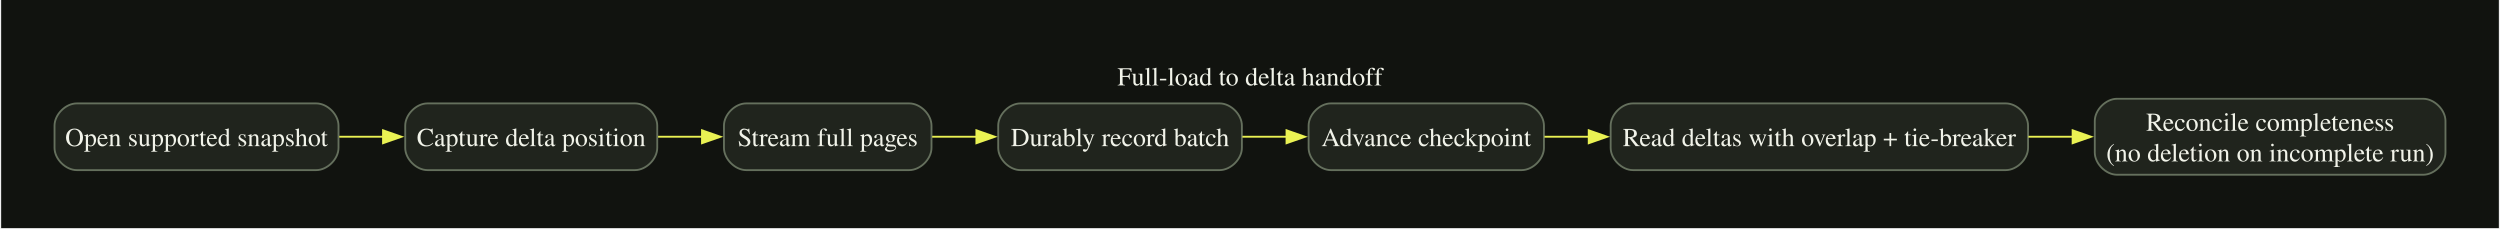
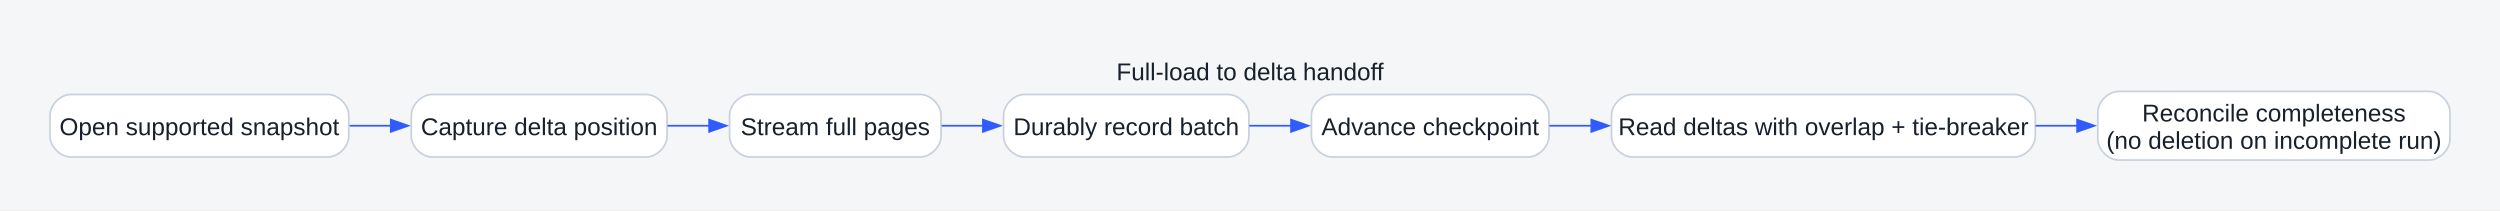
- <svg xmlns="http://www.w3.org/2000/svg" width="1348pt" height="123pt" viewBox="0.00 0.00 1347.85 123.10">
-   <g id="graph0" class="graph" transform="scale(1 1) rotate(0) translate(28.8 94.3)">
-     <polygon fill="#11130f" stroke="none" points="-28.8,28.8 -28.8,-94.3 1319.05,-94.3 1319.05,28.8 -28.8,28.8" />
-     <text text-anchor="middle" x="645.12" y="-48.2" font-family="Times,serif" font-size="14.00" fill="#f1f3e9">Full-load to delta handoff</text>
+ <svg xmlns="http://www.w3.org/2000/svg" width="1439pt" height="121pt" viewBox="0.00 0.00 1439.35 120.85">
+   <g id="graph0" class="graph" transform="scale(1 1) rotate(0) translate(28.8 92.05)">
+     <polygon fill="#f4f6f8" stroke="none" points="-28.8,28.8 -28.8,-92.05 1410.55,-92.05 1410.55,28.8 -28.8,28.8" />
+     <text text-anchor="middle" x="690.88" y="-45.95" font-family="Arial" font-size="14.00" fill="#17202b">Full-load to delta handoff</text>
    <g id="node1" class="node">
-       <path fill="#20241d" stroke="#65705d" d="M141.25,-38.5C141.25,-38.5 12,-38.5 12,-38.5 6,-38.5 0,-32.5 0,-26.5 0,-26.5 0,-14.5 0,-14.5 0,-8.5 6,-2.5 12,-2.5 12,-2.5 141.25,-2.5 141.25,-2.5 147.25,-2.5 153.25,-8.5 153.25,-14.5 153.25,-14.5 153.25,-26.5 153.25,-26.5 153.25,-32.5 147.25,-38.5 141.25,-38.5" />
-       <text text-anchor="middle" x="76.62" y="-15.45" font-family="Times,serif" font-size="14.00" fill="#f1f3e9">Open supported snapshot</text>
+       <path fill="#ffffff" stroke="#c8d1dc" d="M160,-37.75C160,-37.75 12,-37.75 12,-37.75 6,-37.75 0,-31.75 0,-25.75 0,-25.75 0,-13.75 0,-13.75 0,-7.75 6,-1.75 12,-1.75 12,-1.75 160,-1.75 160,-1.75 166,-1.75 172,-7.75 172,-13.75 172,-13.75 172,-25.75 172,-25.75 172,-31.75 166,-37.75 160,-37.75" />
+       <text text-anchor="middle" x="86" y="-14.32" font-family="Arial" font-size="14.00" fill="#17202b">Open supported snapshot</text>
    </g>
    <g id="node2" class="node">
-       <path fill="#20241d" stroke="#65705d" d="M313.25,-38.5C313.25,-38.5 201.25,-38.5 201.25,-38.5 195.25,-38.5 189.25,-32.5 189.25,-26.5 189.25,-26.5 189.25,-14.5 189.25,-14.5 189.25,-8.5 195.25,-2.5 201.25,-2.5 201.25,-2.5 313.25,-2.5 313.25,-2.5 319.25,-2.5 325.25,-8.5 325.25,-14.5 325.25,-14.5 325.25,-26.5 325.25,-26.5 325.25,-32.5 319.25,-38.5 313.25,-38.5" />
-       <text text-anchor="middle" x="257.25" y="-15.45" font-family="Times,serif" font-size="14.00" fill="#f1f3e9">Capture delta position</text>
+       <path fill="#ffffff" stroke="#c8d1dc" d="M343.25,-37.75C343.25,-37.75 220,-37.75 220,-37.75 214,-37.75 208,-31.75 208,-25.75 208,-25.75 208,-13.75 208,-13.75 208,-7.75 214,-1.75 220,-1.75 220,-1.75 343.25,-1.75 343.25,-1.75 349.25,-1.75 355.25,-7.75 355.25,-13.75 355.25,-13.75 355.25,-25.75 355.25,-25.75 355.25,-31.75 349.25,-37.75 343.25,-37.75" />
+       <text text-anchor="middle" x="281.62" y="-14.32" font-family="Arial" font-size="14.00" fill="#17202b">Capture delta position</text>
    </g>
    <g id="edge1" class="edge">
-       <path fill="none" stroke="#eaf253" d="M153.64,-20.5C161.48,-20.5 169.47,-20.5 177.35,-20.5" />
-       <polygon fill="#eaf253" stroke="#eaf253" points="177.27,-24 187.27,-20.5 177.27,-17 177.27,-24" />
+       <path fill="none" stroke="#2f5bff" d="M172.49,-19.75C180.39,-19.75 188.38,-19.75 196.27,-19.75" />
+       <polygon fill="#2f5bff" stroke="#2f5bff" points="196.2,-23.25 206.2,-19.75 196.2,-16.25 196.2,-23.25" />
    </g>
    <g id="node3" class="node">
-       <path fill="#20241d" stroke="#65705d" d="M461.25,-38.5C461.25,-38.5 373.25,-38.5 373.25,-38.5 367.25,-38.5 361.25,-32.5 361.25,-26.5 361.25,-26.5 361.25,-14.5 361.25,-14.5 361.25,-8.5 367.25,-2.5 373.25,-2.5 373.25,-2.5 461.25,-2.5 461.25,-2.5 467.25,-2.5 473.25,-8.5 473.25,-14.5 473.25,-14.5 473.25,-26.5 473.25,-26.5 473.25,-32.5 467.25,-38.5 461.25,-38.5" />
-       <text text-anchor="middle" x="417.25" y="-15.45" font-family="Times,serif" font-size="14.00" fill="#f1f3e9">Stream full pages</text>
+       <path fill="#ffffff" stroke="#c8d1dc" d="M501,-37.75C501,-37.75 403.25,-37.75 403.25,-37.75 397.25,-37.75 391.25,-31.75 391.25,-25.75 391.25,-25.75 391.25,-13.75 391.25,-13.75 391.25,-7.75 397.25,-1.75 403.25,-1.75 403.25,-1.75 501,-1.75 501,-1.75 507,-1.75 513,-7.75 513,-13.75 513,-13.75 513,-25.75 513,-25.75 513,-31.75 507,-37.75 501,-37.75" />
+       <text text-anchor="middle" x="452.12" y="-14.32" font-family="Arial" font-size="14.00" fill="#17202b">Stream full pages</text>
    </g>
    <g id="edge2" class="edge">
-       <path fill="none" stroke="#eaf253" d="M325.71,-20.5C333.6,-20.5 341.65,-20.5 349.53,-20.5" />
-       <polygon fill="#eaf253" stroke="#eaf253" points="349.4,-24 359.4,-20.5 349.4,-17 349.4,-24" />
+       <path fill="none" stroke="#2f5bff" d="M355.55,-19.75C363.5,-19.75 371.58,-19.75 379.52,-19.75" />
+       <polygon fill="#2f5bff" stroke="#2f5bff" points="379.48,-23.25 389.48,-19.75 379.48,-16.25 379.48,-23.25" />
    </g>
    <g id="node4" class="node">
-       <path fill="#20241d" stroke="#65705d" d="M628.75,-38.5C628.75,-38.5 521.25,-38.5 521.25,-38.5 515.25,-38.5 509.25,-32.5 509.25,-26.5 509.25,-26.5 509.25,-14.5 509.25,-14.5 509.25,-8.5 515.25,-2.5 521.25,-2.5 521.25,-2.5 628.75,-2.5 628.75,-2.5 634.75,-2.5 640.75,-8.5 640.75,-14.5 640.75,-14.5 640.75,-26.5 640.75,-26.5 640.75,-32.5 634.75,-38.5 628.75,-38.5" />
-       <text text-anchor="middle" x="575" y="-15.45" font-family="Times,serif" font-size="14.00" fill="#f1f3e9">Durably record batch</text>
+       <path fill="#ffffff" stroke="#c8d1dc" d="M678.25,-37.75C678.25,-37.75 561,-37.75 561,-37.75 555,-37.75 549,-31.75 549,-25.75 549,-25.75 549,-13.75 549,-13.75 549,-7.75 555,-1.75 561,-1.75 561,-1.75 678.25,-1.75 678.25,-1.75 684.25,-1.75 690.25,-7.75 690.25,-13.75 690.25,-13.75 690.25,-25.75 690.25,-25.75 690.25,-31.75 684.25,-37.75 678.25,-37.75" />
+       <text text-anchor="middle" x="619.62" y="-14.32" font-family="Arial" font-size="14.00" fill="#17202b">Durably record batch</text>
    </g>
    <g id="edge3" class="edge">
-       <path fill="none" stroke="#eaf253" d="M473.6,-20.5C481.39,-20.5 489.5,-20.5 497.59,-20.5" />
-       <polygon fill="#eaf253" stroke="#eaf253" points="497.47,-24 507.47,-20.5 497.47,-17 497.47,-24" />
+       <path fill="none" stroke="#2f5bff" d="M513.34,-19.75C521.13,-19.75 529.21,-19.75 537.27,-19.75" />
+       <polygon fill="#2f5bff" stroke="#2f5bff" points="537.11,-23.25 547.11,-19.75 537.11,-16.25 537.11,-23.25" />
    </g>
    <g id="node5" class="node">
-       <path fill="#20241d" stroke="#65705d" d="M791.75,-38.5C791.75,-38.5 688.75,-38.5 688.75,-38.5 682.75,-38.5 676.75,-32.5 676.75,-26.5 676.75,-26.5 676.75,-14.5 676.75,-14.5 676.75,-8.5 682.75,-2.5 688.75,-2.5 688.75,-2.5 791.75,-2.5 791.75,-2.5 797.75,-2.5 803.75,-8.5 803.75,-14.5 803.75,-14.5 803.75,-26.5 803.75,-26.5 803.75,-32.5 797.75,-38.5 791.75,-38.5" />
-       <text text-anchor="middle" x="740.25" y="-15.45" font-family="Times,serif" font-size="14.00" fill="#f1f3e9">Advance checkpoint</text>
+       <path fill="#ffffff" stroke="#c8d1dc" d="M851,-37.75C851,-37.75 738.25,-37.75 738.25,-37.75 732.25,-37.75 726.25,-31.75 726.25,-25.75 726.25,-25.75 726.25,-13.75 726.25,-13.75 726.25,-7.75 732.25,-1.75 738.25,-1.75 738.25,-1.75 851,-1.75 851,-1.75 857,-1.75 863,-7.75 863,-13.75 863,-13.75 863,-25.75 863,-25.75 863,-31.75 857,-37.75 851,-37.75" />
+       <text text-anchor="middle" x="794.62" y="-14.32" font-family="Arial" font-size="14.00" fill="#17202b">Advance checkpoint</text>
    </g>
    <g id="edge4" class="edge">
-       <path fill="none" stroke="#eaf253" d="M640.99,-20.5C648.91,-20.5 657.04,-20.5 665.08,-20.5" />
-       <polygon fill="#eaf253" stroke="#eaf253" points="664.83,-24 674.83,-20.5 664.83,-17 664.83,-24" />
+       <path fill="none" stroke="#2f5bff" d="M690.49,-19.75C698.46,-19.75 706.62,-19.75 714.7,-19.75" />
+       <polygon fill="#2f5bff" stroke="#2f5bff" points="714.51,-23.25 724.51,-19.75 714.51,-16.25 714.51,-23.25" />
    </g>
    <g id="node6" class="node">
-       <path fill="#20241d" stroke="#65705d" d="M1053,-38.5C1053,-38.5 851.75,-38.5 851.75,-38.5 845.75,-38.5 839.75,-32.5 839.75,-26.5 839.75,-26.5 839.75,-14.5 839.75,-14.5 839.75,-8.5 845.75,-2.5 851.75,-2.5 851.75,-2.5 1053,-2.5 1053,-2.5 1059,-2.5 1065,-8.5 1065,-14.5 1065,-14.5 1065,-26.5 1065,-26.5 1065,-32.5 1059,-38.5 1053,-38.5" />
-       <text text-anchor="middle" x="952.38" y="-15.45" font-family="Times,serif" font-size="14.00" fill="#f1f3e9">Read deltas with overlap + tie-breaker</text>
+       <path fill="#ffffff" stroke="#c8d1dc" d="M1131,-37.75C1131,-37.75 911,-37.75 911,-37.75 905,-37.75 899,-31.75 899,-25.75 899,-25.75 899,-13.75 899,-13.75 899,-7.75 905,-1.75 911,-1.75 911,-1.75 1131,-1.75 1131,-1.75 1137,-1.75 1143,-7.75 1143,-13.75 1143,-13.75 1143,-25.75 1143,-25.75 1143,-31.75 1137,-37.75 1131,-37.75" />
+       <text text-anchor="middle" x="1021" y="-14.32" font-family="Arial" font-size="14.00" fill="#17202b">Read deltas with overlap + tie-breaker</text>
    </g>
    <g id="edge5" class="edge">
-       <path fill="none" stroke="#eaf253" d="M804.01,-20.5C811.74,-20.5 819.84,-20.5 828.09,-20.5" />
-       <polygon fill="#eaf253" stroke="#eaf253" points="827.91,-24 837.91,-20.5 827.91,-17 827.91,-24" />
+       <path fill="none" stroke="#2f5bff" d="M863.25,-19.75C871.06,-19.75 879.21,-19.75 887.51,-19.75" />
+       <polygon fill="#2f5bff" stroke="#2f5bff" points="887.4,-23.25 897.4,-19.75 887.4,-16.25 887.4,-23.25" />
    </g>
    <g id="node7" class="node">
-       <path fill="#20241d" stroke="#65705d" d="M1278.25,-41C1278.25,-41 1113,-41 1113,-41 1107,-41 1101,-35 1101,-29 1101,-29 1101,-12 1101,-12 1101,-6 1107,0 1113,0 1113,0 1278.25,0 1278.25,0 1284.25,0 1290.25,-6 1290.25,-12 1290.25,-12 1290.25,-29 1290.25,-29 1290.25,-35 1284.25,-41 1278.25,-41" />
-       <text text-anchor="middle" x="1195.62" y="-23.7" font-family="Times,serif" font-size="14.00" fill="#f1f3e9">Reconcile completeness</text>
-       <text text-anchor="middle" x="1195.62" y="-7.2" font-family="Times,serif" font-size="14.00" fill="#f1f3e9">(no deletion on incomplete run)</text>
+       <path fill="#ffffff" stroke="#c8d1dc" d="M1369.75,-39.5C1369.75,-39.5 1191,-39.5 1191,-39.5 1185,-39.5 1179,-33.5 1179,-27.5 1179,-27.5 1179,-12 1179,-12 1179,-6 1185,0 1191,0 1191,0 1369.75,0 1369.75,0 1375.75,0 1381.75,-6 1381.75,-12 1381.75,-12 1381.75,-27.5 1381.75,-27.5 1381.75,-33.5 1375.75,-39.5 1369.75,-39.5" />
+       <text text-anchor="middle" x="1280.38" y="-22.2" font-family="Arial" font-size="14.00" fill="#17202b">Reconcile completeness</text>
+       <text text-anchor="middle" x="1280.38" y="-6.45" font-family="Arial" font-size="14.00" fill="#17202b">(no deletion on incomplete run)</text>
    </g>
    <g id="edge6" class="edge">
-       <path fill="none" stroke="#eaf253" d="M1065.17,-20.5C1073.21,-20.5 1081.31,-20.5 1089.31,-20.5" />
-       <polygon fill="#eaf253" stroke="#eaf253" points="1089.04,-24 1099.04,-20.5 1089.04,-17 1089.04,-24" />
+       <path fill="none" stroke="#2f5bff" d="M1143.15,-19.75C1151.22,-19.75 1159.32,-19.75 1167.34,-19.75" />
+       <polygon fill="#2f5bff" stroke="#2f5bff" points="1167.08,-23.25 1177.08,-19.75 1167.08,-16.25 1167.08,-23.25" />
    </g>
  </g>
</svg>
